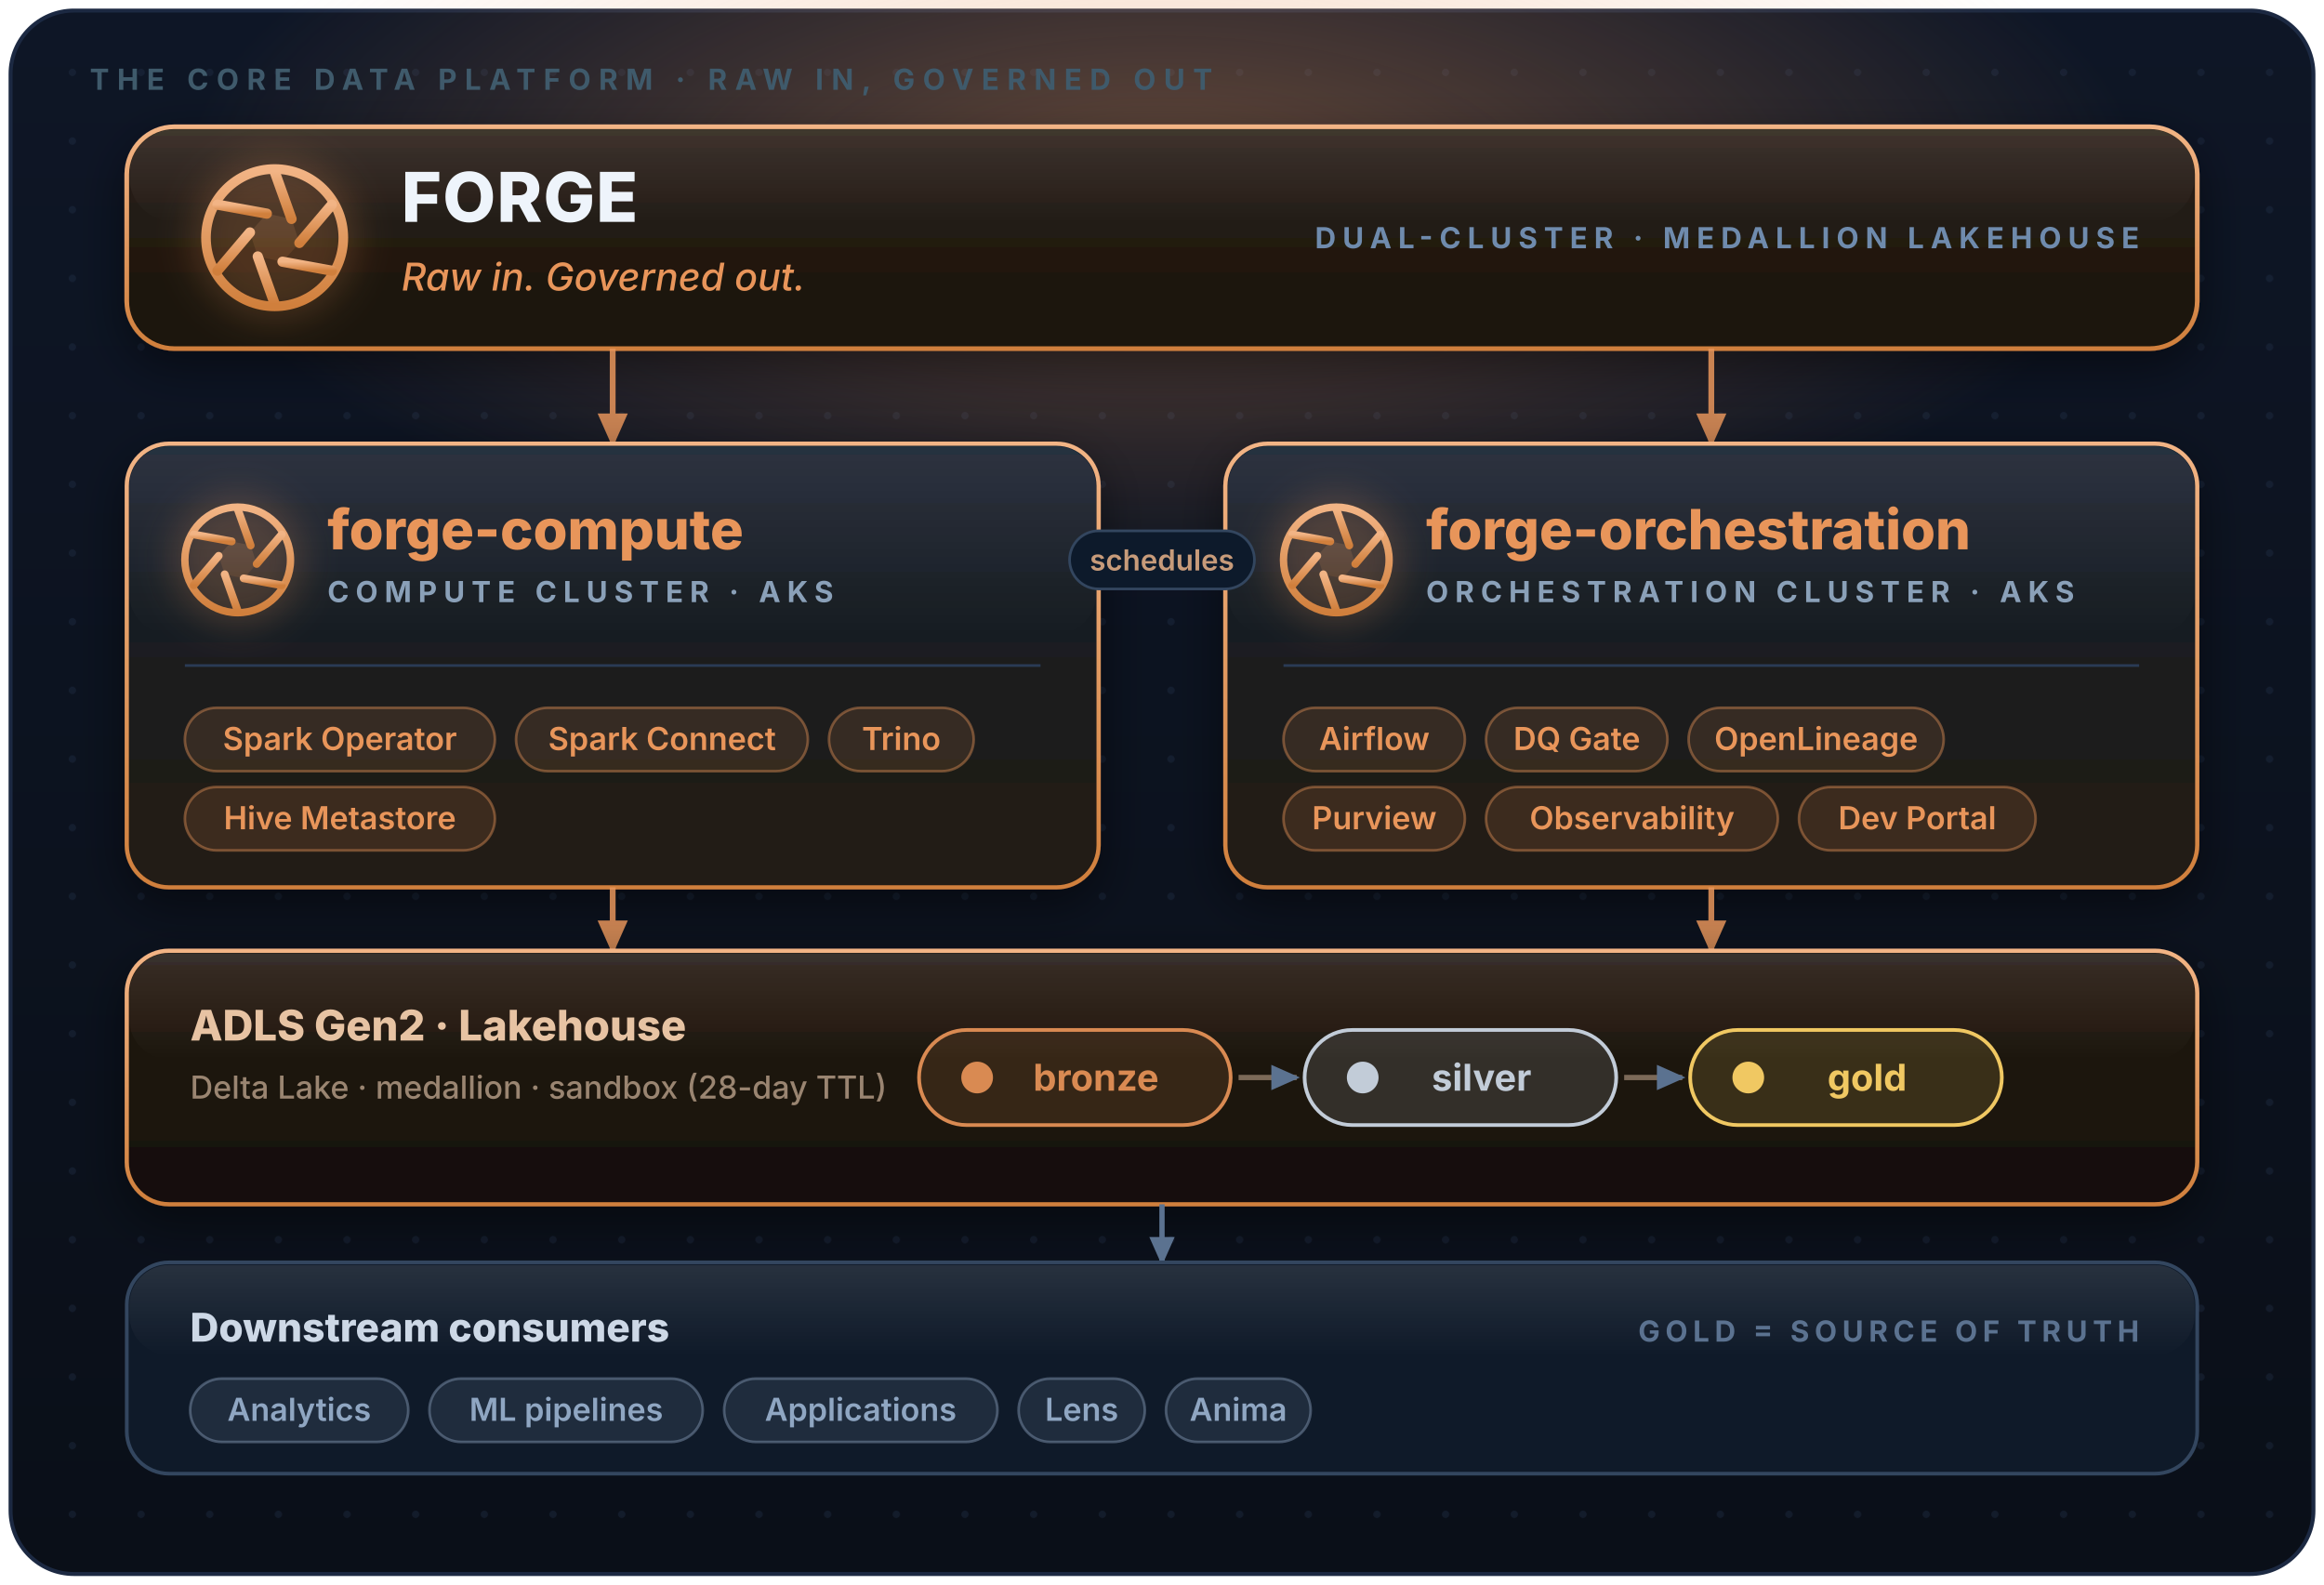
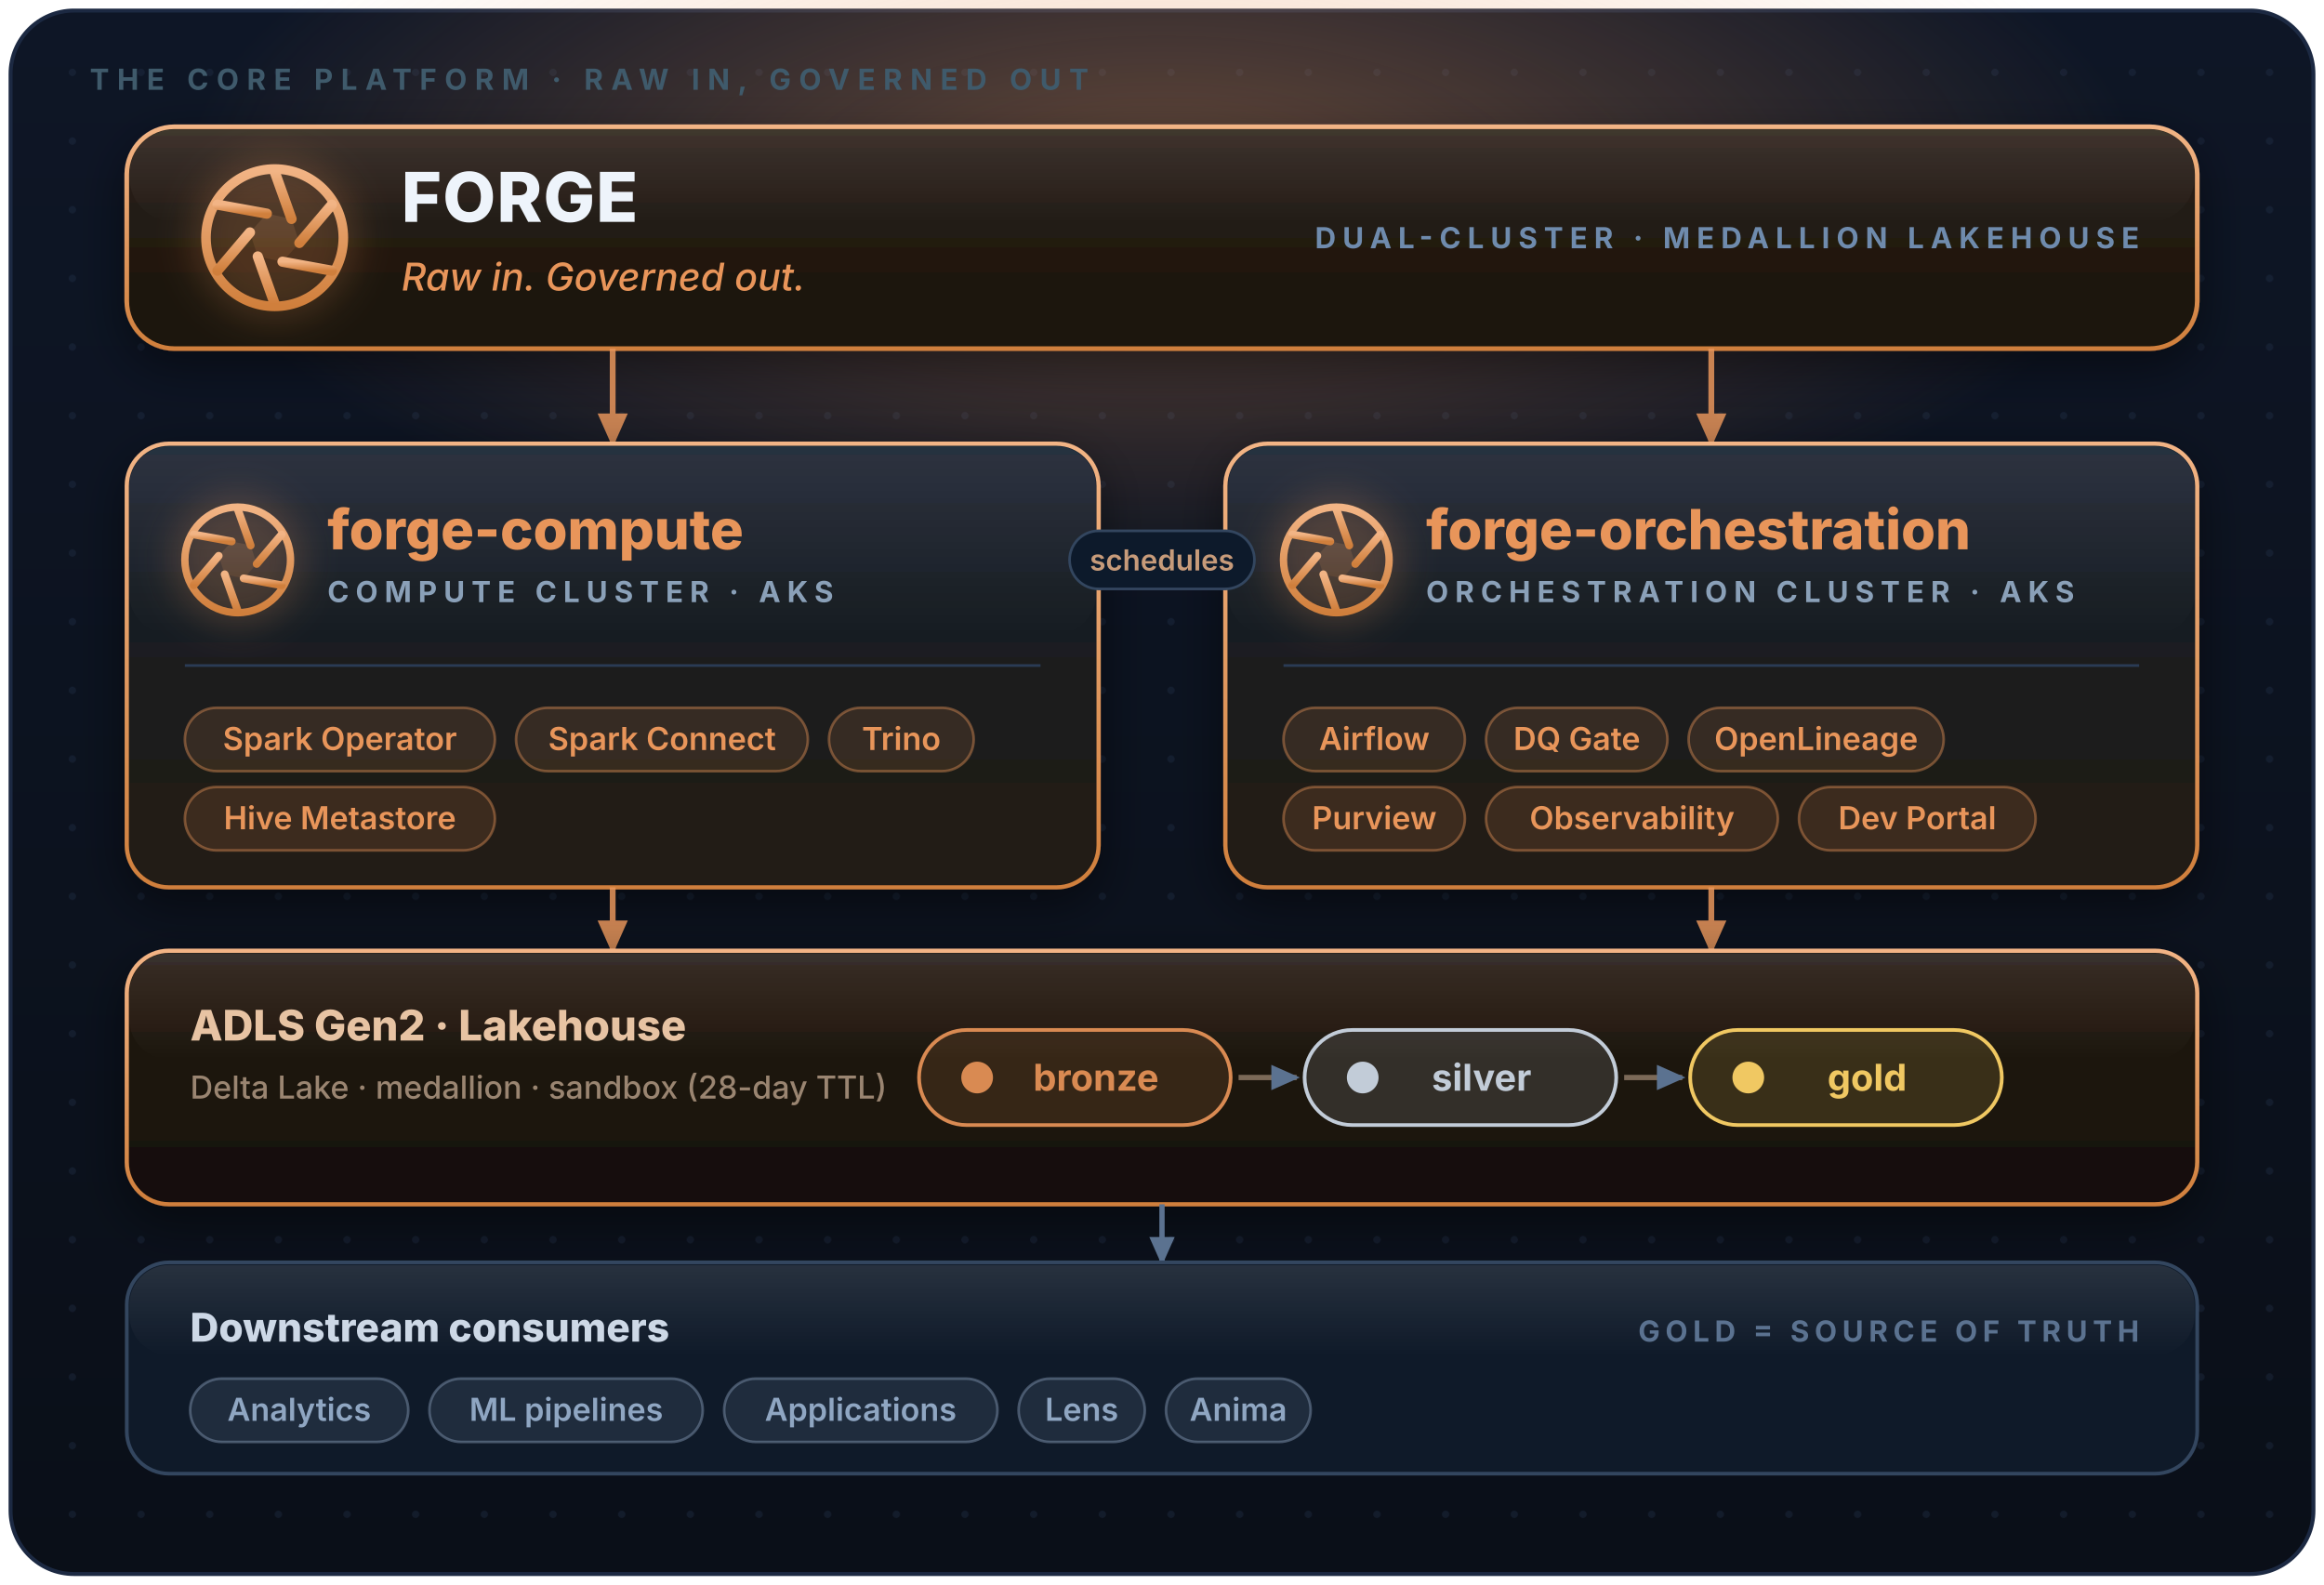
<svg xmlns="http://www.w3.org/2000/svg" viewBox="0 0 880 600" role="img" aria-label="Forge architecture: dual-cluster compute and orchestration over a medallion lakehouse">
  <defs>
    <linearGradient id="g_canvas" x1="0" y1="0" x2="0" y2="1">
      <stop offset="0" stop-color="#0e1626" />
      <stop offset="1" stop-color="#0a0f18" />
    </linearGradient>
    <radialGradient id="g_glow" cx="0.5" cy="0.5" r="0.5">
      <stop offset="0" stop-color="#e8955a" stop-opacity="0.40" />
      <stop offset="1" stop-color="#e8955a" stop-opacity="0" />
    </radialGradient>
    <linearGradient id="sheen" x1="0" y1="0" x2="0" y2="1">
      <stop offset="0" stop-color="#ffffff" stop-opacity="0.10" />
      <stop offset="1" stop-color="#ffffff" stop-opacity="0" />
    </linearGradient>
    <linearGradient id="g_forge" x1="0" y1="0" x2="0" y2="1">
      <stop offset="0" stop-color="#f2b485" />
      <stop offset="1" stop-color="#d07f3c" />
    </linearGradient>
    <linearGradient id="g_head" x1="0" y1="0" x2="0" y2="1">
      <stop offset="0" stop-color="#2a2016" />
      <stop offset="1" stop-color="#1a140d" />
    </linearGradient>
    <linearGradient id="card_f" x1="0" y1="0" x2="0" y2="1">
      <stop offset="0" stop-color="#111d2c" />
      <stop offset="1" stop-color="#241a12" />
    </linearGradient>
    <linearGradient id="g_slab" x1="0" y1="0" x2="0" y2="1">
      <stop offset="0" stop-color="#241a12" />
      <stop offset="1" stop-color="#160f09" />
    </linearGradient>
    <linearGradient id="z_bronze" x1="0" y1="0" x2="0" y2="1">
      <stop offset="0" stop-color="#d98a52" />
      <stop offset="1" stop-color="#a45e2c" />
    </linearGradient>
    <linearGradient id="z_silver" x1="0" y1="0" x2="0" y2="1">
      <stop offset="0" stop-color="#c2ccd8" />
      <stop offset="1" stop-color="#8593a6" />
    </linearGradient>
    <linearGradient id="z_gold" x1="0" y1="0" x2="0" y2="1">
      <stop offset="0" stop-color="#f0c862" />
      <stop offset="1" stop-color="#c79320" />
    </linearGradient>
    <filter id="soft" x="-40%" y="-40%" width="180%" height="180%">
      <feDropShadow dx="0" dy="6" stdDeviation="9" flood-color="#000000" flood-opacity="0.45" />
    </filter>
    <filter id="blur6" x="-80%" y="-80%" width="260%" height="260%">
      <feGaussianBlur stdDeviation="7" />
    </filter>
    <pattern id="dots" width="26" height="26" patternUnits="userSpaceOnUse">
      <circle cx="1.4" cy="1.4" r="1.4" fill="#2a3b55" fill-opacity="0.30" />
    </pattern>
    <marker id="arw" viewBox="0 0 10 10" refX="8" refY="5" markerWidth="6.5" markerHeight="6.5" orient="auto-start-reverse">
      <path d="M0 1 L9 5 L0 9 Z" fill="#e8955a" />
    </marker>
    <marker id="arw_m" viewBox="0 0 10 10" refX="8" refY="5" markerWidth="6" markerHeight="6" orient="auto-start-reverse">
      <path d="M0 1 L9 5 L0 9 Z" fill="#5b7290" />
    </marker>
  </defs>
  <rect x="4" y="4" width="872" height="592" rx="24" fill="url(#g_canvas)" stroke="#1c2942" stroke-width="1.5" />
  <rect x="4" y="4" width="872" height="592" rx="24" fill="url(#dots)" />
  <ellipse cx="440.0" cy="70" rx="369.6" ry="150" fill="url(#g_glow)" />
-   <text x="34" y="34" font-family="Inter,'Segoe UI',system-ui,sans-serif" font-weight="700" font-size="11" letter-spacing="3" fill="#3f5a6b">THE CORE DATA PLATFORM  ·  RAW IN, GOVERNED OUT</text>
+   <text x="34" y="34" font-family="Inter,'Segoe UI',system-ui,sans-serif" font-weight="700" font-size="11" letter-spacing="3" fill="#3f5a6b">THE CORE PLATFORM  ·  RAW IN, GOVERNED OUT</text>
  <rect x="48" y="48" width="784" height="84" rx="18" fill="url(#g_head)" stroke="url(#g_forge)" stroke-width="1.75" filter="url(#soft)" />
  <rect x="49" y="49" width="782" height="35" rx="17" fill="url(#sheen)" />
  <ellipse cx="104" cy="90.0" rx="31" ry="31" fill="#e8955a" opacity="0.22" filter="url(#blur6)" />
  <g>
    <path d="M 110.40 82.89 L 101.04 80.90 L 94.64 88.01 L 97.60 97.11 L 106.96 99.10 L 113.36 91.99 Z" fill="url(#g_forge)" opacity="0.14" />
    <circle cx="104.00" cy="90.00" r="26.00" fill="none" stroke="url(#g_forge)" stroke-width="3.64" />
    <line x1="110.40" y1="82.89" x2="104.00" y2="64.99" stroke="url(#g_forge)" stroke-width="3.86" stroke-linecap="round" />
    <line x1="101.04" y1="80.90" x2="82.34" y2="77.49" stroke="url(#g_forge)" stroke-width="3.86" stroke-linecap="round" />
    <line x1="94.64" y1="88.01" x2="82.34" y2="102.51" stroke="url(#g_forge)" stroke-width="3.86" stroke-linecap="round" />
    <line x1="97.60" y1="97.11" x2="104.00" y2="115.01" stroke="url(#g_forge)" stroke-width="3.86" stroke-linecap="round" />
    <line x1="106.96" y1="99.10" x2="125.66" y2="102.51" stroke="url(#g_forge)" stroke-width="3.86" stroke-linecap="round" />
    <line x1="113.36" y1="91.99" x2="125.66" y2="77.49" stroke="url(#g_forge)" stroke-width="3.86" stroke-linecap="round" />
  </g>
  <text x="152" y="84.0" font-family="Inter,'Segoe UI',system-ui,sans-serif" font-weight="800" font-size="26" letter-spacing="0.4" fill="#eef4fb">FORGE</text>
  <text x="152" y="110.0" font-family="Inter,'Segoe UI',system-ui,sans-serif" font-weight="500" font-size="14.5" font-style="italic" fill="#e8955a">Raw in.  Governed out.</text>
  <text x="810" y="94.0" text-anchor="end" font-family="Inter,'Segoe UI',system-ui,sans-serif" font-weight="700" font-size="11" letter-spacing="2.5" fill="#6f8bad">DUAL-CLUSTER  ·  MEDALLION LAKEHOUSE</text>
  <path d="M 232 132 L 232 168" fill="none" stroke="#e8955a" stroke-width="2.2" marker-end="url(#arw)" opacity="0.85" />
  <rect x="48" y="168" width="368" height="168" rx="16" fill="url(#card_f)" stroke="url(#g_forge)" stroke-width="1.6" filter="url(#soft)" />
  <rect x="49" y="169" width="366" height="71" rx="15" fill="url(#sheen)" />
  <ellipse cx="90" cy="212" rx="25" ry="25" fill="#e8955a" opacity="0.22" filter="url(#blur6)" />
  <g>
    <path d="M 94.92 206.53 L 87.73 205.00 L 82.80 210.47 L 85.08 217.47 L 92.27 219.00 L 97.20 213.53 Z" fill="url(#g_forge)" opacity="0.14" />
    <circle cx="90.00" cy="212.00" r="20.00" fill="none" stroke="url(#g_forge)" stroke-width="2.80" />
    <line x1="94.92" y1="206.53" x2="90.00" y2="192.76" stroke="url(#g_forge)" stroke-width="2.97" stroke-linecap="round" />
    <line x1="87.73" y1="205.00" x2="73.34" y2="202.38" stroke="url(#g_forge)" stroke-width="2.97" stroke-linecap="round" />
    <line x1="82.80" y1="210.47" x2="73.34" y2="221.62" stroke="url(#g_forge)" stroke-width="2.97" stroke-linecap="round" />
    <line x1="85.08" y1="217.47" x2="90.00" y2="231.24" stroke="url(#g_forge)" stroke-width="2.97" stroke-linecap="round" />
    <line x1="92.27" y1="219.00" x2="106.66" y2="221.62" stroke="url(#g_forge)" stroke-width="2.97" stroke-linecap="round" />
    <line x1="97.20" y1="213.53" x2="106.66" y2="202.38" stroke="url(#g_forge)" stroke-width="2.97" stroke-linecap="round" />
  </g>
  <text x="124" y="208" font-family="Inter,'Segoe UI',system-ui,sans-serif" font-weight="800" font-size="21" fill="#e8955a">forge-compute</text>
  <text x="124" y="228" font-family="Inter,'Segoe UI',system-ui,sans-serif" font-weight="700" font-size="11" letter-spacing="2.5" fill="#8aa0b8">COMPUTE CLUSTER · AKS</text>
  <line x1="70" y1="252" x2="394" y2="252" stroke="#2a3b55" stroke-width="1" />
  <rect x="70.0" y="268.0" width="117.4" height="24" rx="12" fill="#e8955a" fill-opacity="0.13" stroke="#e8955a" stroke-opacity="0.42" stroke-width="1" />
  <text x="128.7" y="284.0" text-anchor="middle" font-family="Inter,'Segoe UI',system-ui,sans-serif" font-weight="600" font-size="12" fill="#e8955a">Spark Operator</text>
  <rect x="195.4" y="268.0" width="110.5" height="24" rx="12" fill="#e8955a" fill-opacity="0.13" stroke="#e8955a" stroke-opacity="0.42" stroke-width="1" />
  <text x="250.7" y="284.0" text-anchor="middle" font-family="Inter,'Segoe UI',system-ui,sans-serif" font-weight="600" font-size="12" fill="#e8955a">Spark Connect</text>
  <rect x="313.9" y="268.0" width="54.8" height="24" rx="12" fill="#e8955a" fill-opacity="0.13" stroke="#e8955a" stroke-opacity="0.42" stroke-width="1" />
  <text x="341.3" y="284.0" text-anchor="middle" font-family="Inter,'Segoe UI',system-ui,sans-serif" font-weight="600" font-size="12" fill="#e8955a">Trino</text>
  <rect x="70.0" y="298.0" width="117.4" height="24" rx="12" fill="#e8955a" fill-opacity="0.13" stroke="#e8955a" stroke-opacity="0.42" stroke-width="1" />
  <text x="128.7" y="314.0" text-anchor="middle" font-family="Inter,'Segoe UI',system-ui,sans-serif" font-weight="600" font-size="12" fill="#e8955a">Hive Metastore</text>
  <path d="M 648 132 L 648 168" fill="none" stroke="#e8955a" stroke-width="2.2" marker-end="url(#arw)" opacity="0.85" />
  <rect x="464" y="168" width="368" height="168" rx="16" fill="url(#card_f)" stroke="url(#g_forge)" stroke-width="1.6" filter="url(#soft)" />
  <rect x="465" y="169" width="366" height="71" rx="15" fill="url(#sheen)" />
  <ellipse cx="506" cy="212" rx="25" ry="25" fill="#e8955a" opacity="0.22" filter="url(#blur6)" />
  <g>
    <path d="M 510.92 206.53 L 503.73 205.00 L 498.80 210.47 L 501.08 217.47 L 508.27 219.00 L 513.20 213.53 Z" fill="url(#g_forge)" opacity="0.14" />
    <circle cx="506.00" cy="212.00" r="20.00" fill="none" stroke="url(#g_forge)" stroke-width="2.80" />
    <line x1="510.92" y1="206.53" x2="506.00" y2="192.76" stroke="url(#g_forge)" stroke-width="2.97" stroke-linecap="round" />
    <line x1="503.73" y1="205.00" x2="489.34" y2="202.38" stroke="url(#g_forge)" stroke-width="2.97" stroke-linecap="round" />
    <line x1="498.80" y1="210.47" x2="489.34" y2="221.62" stroke="url(#g_forge)" stroke-width="2.97" stroke-linecap="round" />
    <line x1="501.08" y1="217.47" x2="506.00" y2="231.24" stroke="url(#g_forge)" stroke-width="2.97" stroke-linecap="round" />
    <line x1="508.27" y1="219.00" x2="522.66" y2="221.62" stroke="url(#g_forge)" stroke-width="2.97" stroke-linecap="round" />
    <line x1="513.20" y1="213.53" x2="522.66" y2="202.38" stroke="url(#g_forge)" stroke-width="2.97" stroke-linecap="round" />
  </g>
  <text x="540" y="208" font-family="Inter,'Segoe UI',system-ui,sans-serif" font-weight="800" font-size="21" fill="#e8955a">forge-orchestration</text>
  <text x="540" y="228" font-family="Inter,'Segoe UI',system-ui,sans-serif" font-weight="700" font-size="11" letter-spacing="2.5" fill="#8aa0b8">ORCHESTRATION CLUSTER · AKS</text>
  <line x1="486" y1="252" x2="810" y2="252" stroke="#2a3b55" stroke-width="1" />
  <rect x="486.0" y="268.0" width="68.7" height="24" rx="12" fill="#e8955a" fill-opacity="0.13" stroke="#e8955a" stroke-opacity="0.42" stroke-width="1" />
  <text x="520.4" y="284.0" text-anchor="middle" font-family="Inter,'Segoe UI',system-ui,sans-serif" font-weight="600" font-size="12" fill="#e8955a">Airflow</text>
  <rect x="562.7" y="268.0" width="68.7" height="24" rx="12" fill="#e8955a" fill-opacity="0.13" stroke="#e8955a" stroke-opacity="0.42" stroke-width="1" />
  <text x="597.1" y="284.0" text-anchor="middle" font-family="Inter,'Segoe UI',system-ui,sans-serif" font-weight="600" font-size="12" fill="#e8955a">DQ Gate</text>
  <rect x="639.4" y="268.0" width="96.6" height="24" rx="12" fill="#e8955a" fill-opacity="0.13" stroke="#e8955a" stroke-opacity="0.42" stroke-width="1" />
  <text x="687.7" y="284.0" text-anchor="middle" font-family="Inter,'Segoe UI',system-ui,sans-serif" font-weight="600" font-size="12" fill="#e8955a">OpenLineage</text>
  <rect x="486.0" y="298.0" width="68.7" height="24" rx="12" fill="#e8955a" fill-opacity="0.13" stroke="#e8955a" stroke-opacity="0.42" stroke-width="1" />
  <text x="520.4" y="314.0" text-anchor="middle" font-family="Inter,'Segoe UI',system-ui,sans-serif" font-weight="600" font-size="12" fill="#e8955a">Purview</text>
  <rect x="562.7" y="298.0" width="110.5" height="24" rx="12" fill="#e8955a" fill-opacity="0.13" stroke="#e8955a" stroke-opacity="0.42" stroke-width="1" />
  <text x="618.0" y="314.0" text-anchor="middle" font-family="Inter,'Segoe UI',system-ui,sans-serif" font-weight="600" font-size="12" fill="#e8955a">Observability</text>
  <rect x="681.2" y="298.0" width="89.6" height="24" rx="12" fill="#e8955a" fill-opacity="0.13" stroke="#e8955a" stroke-opacity="0.42" stroke-width="1" />
  <text x="726.0" y="314.0" text-anchor="middle" font-family="Inter,'Segoe UI',system-ui,sans-serif" font-weight="600" font-size="12" fill="#e8955a">Dev Portal</text>
  <path d="M 464 212 L 416 212" fill="none" stroke="#e8955a" stroke-width="1.8" stroke-dasharray="1 7" stroke-linecap="round" />
  <rect x="405" y="201" width="70" height="22" rx="11" fill="#0d1a2b" stroke="#33465f" stroke-width="1" />
  <text x="440" y="216" text-anchor="middle" font-family="Inter,'Segoe UI',system-ui,sans-serif" font-weight="600" font-size="11" fill="#c79b7a">schedules</text>
  <path d="M 232 336 L 232 360" fill="none" stroke="#e8955a" stroke-width="2.2" marker-end="url(#arw)" opacity="0.85" />
  <path d="M 648 336 L 648 360" fill="none" stroke="#e8955a" stroke-width="2.2" marker-end="url(#arw)" opacity="0.85" />
  <rect x="48" y="360" width="784" height="96" rx="16" fill="url(#g_slab)" stroke="url(#g_forge)" stroke-width="1.6" filter="url(#soft)" />
  <rect x="49" y="361" width="782" height="40" rx="15" fill="url(#sheen)" />
  <text x="72" y="394" font-family="Inter,'Segoe UI',system-ui,sans-serif" font-weight="800" font-size="16" fill="#e7c3a3">ADLS Gen2  ·  Lakehouse</text>
  <text x="72" y="416" font-family="Inter,'Segoe UI',system-ui,sans-serif" font-weight="500" font-size="12" fill="#9a8571">Delta Lake  ·  medallion  ·  sandbox (28-day TTL)</text>
  <rect x="348" y="390" width="118" height="36" rx="18" fill="#d98a52" fill-opacity="0.14" stroke="#d98a52" stroke-width="1.4" />
  <circle cx="370" cy="408" r="6" fill="#d98a52" />
  <text x="415.0" y="413" text-anchor="middle" font-family="Inter,'Segoe UI',system-ui,sans-serif" font-weight="700" font-size="14" fill="#d98a52">bronze</text>
  <path d="M 469 408 L 491 408" fill="none" stroke="#7c6a58" stroke-width="2" marker-end="url(#arw_m)" />
  <rect x="494" y="390" width="118" height="36" rx="18" fill="#c2ccd8" fill-opacity="0.14" stroke="#c2ccd8" stroke-width="1.4" />
  <circle cx="516" cy="408" r="6" fill="#c2ccd8" />
  <text x="561.0" y="413" text-anchor="middle" font-family="Inter,'Segoe UI',system-ui,sans-serif" font-weight="700" font-size="14" fill="#c2ccd8">silver</text>
  <path d="M 615 408 L 637 408" fill="none" stroke="#7c6a58" stroke-width="2" marker-end="url(#arw_m)" />
  <rect x="640" y="390" width="118" height="36" rx="18" fill="#f0c862" fill-opacity="0.14" stroke="#f0c862" stroke-width="1.4" />
  <circle cx="662" cy="408" r="6" fill="#f0c862" />
  <text x="707.0" y="413" text-anchor="middle" font-family="Inter,'Segoe UI',system-ui,sans-serif" font-weight="700" font-size="14" fill="#f0c862">gold</text>
  <path d="M 440 456 L 440 478" fill="none" stroke="#5b7290" stroke-width="2" marker-end="url(#arw_m)" />
  <rect x="48" y="478" width="784" height="80" rx="16" fill="#0f1a29" stroke="#33465f" stroke-width="1.4" />
  <rect x="49" y="479" width="782" height="34" rx="15" fill="url(#sheen)" />
  <text x="72" y="508" font-family="Inter,'Segoe UI',system-ui,sans-serif" font-weight="800" font-size="15" fill="#cdd8e6">Downstream consumers</text>
  <rect x="72.0" y="522.0" width="82.6" height="24" rx="12" fill="#8fa6c2" fill-opacity="0.13" stroke="#8fa6c2" stroke-opacity="0.42" stroke-width="1" />
  <text x="113.3" y="538.0" text-anchor="middle" font-family="Inter,'Segoe UI',system-ui,sans-serif" font-weight="600" font-size="12" fill="#8fa6c2">Analytics</text>
  <rect x="162.6" y="522.0" width="103.5" height="24" rx="12" fill="#8fa6c2" fill-opacity="0.13" stroke="#8fa6c2" stroke-opacity="0.42" stroke-width="1" />
  <text x="214.4" y="538.0" text-anchor="middle" font-family="Inter,'Segoe UI',system-ui,sans-serif" font-weight="600" font-size="12" fill="#8fa6c2">ML pipelines</text>
  <rect x="274.2" y="522.0" width="103.5" height="24" rx="12" fill="#8fa6c2" fill-opacity="0.13" stroke="#8fa6c2" stroke-opacity="0.42" stroke-width="1" />
  <text x="325.9" y="538.0" text-anchor="middle" font-family="Inter,'Segoe UI',system-ui,sans-serif" font-weight="600" font-size="12" fill="#8fa6c2">Applications</text>
  <rect x="385.7" y="522.0" width="47.8" height="24" rx="12" fill="#8fa6c2" fill-opacity="0.13" stroke="#8fa6c2" stroke-opacity="0.42" stroke-width="1" />
  <text x="409.6" y="538.0" text-anchor="middle" font-family="Inter,'Segoe UI',system-ui,sans-serif" font-weight="600" font-size="12" fill="#8fa6c2">Lens</text>
  <rect x="441.5" y="522.0" width="54.8" height="24" rx="12" fill="#8fa6c2" fill-opacity="0.13" stroke="#8fa6c2" stroke-opacity="0.42" stroke-width="1" />
  <text x="468.9" y="538.0" text-anchor="middle" font-family="Inter,'Segoe UI',system-ui,sans-serif" font-weight="600" font-size="12" fill="#8fa6c2">Anima</text>
  <text x="810" y="508" text-anchor="end" font-family="Inter,'Segoe UI',system-ui,sans-serif" font-weight="700" font-size="11" letter-spacing="2" fill="#5b7290">GOLD = SOURCE OF TRUTH</text>
</svg>
